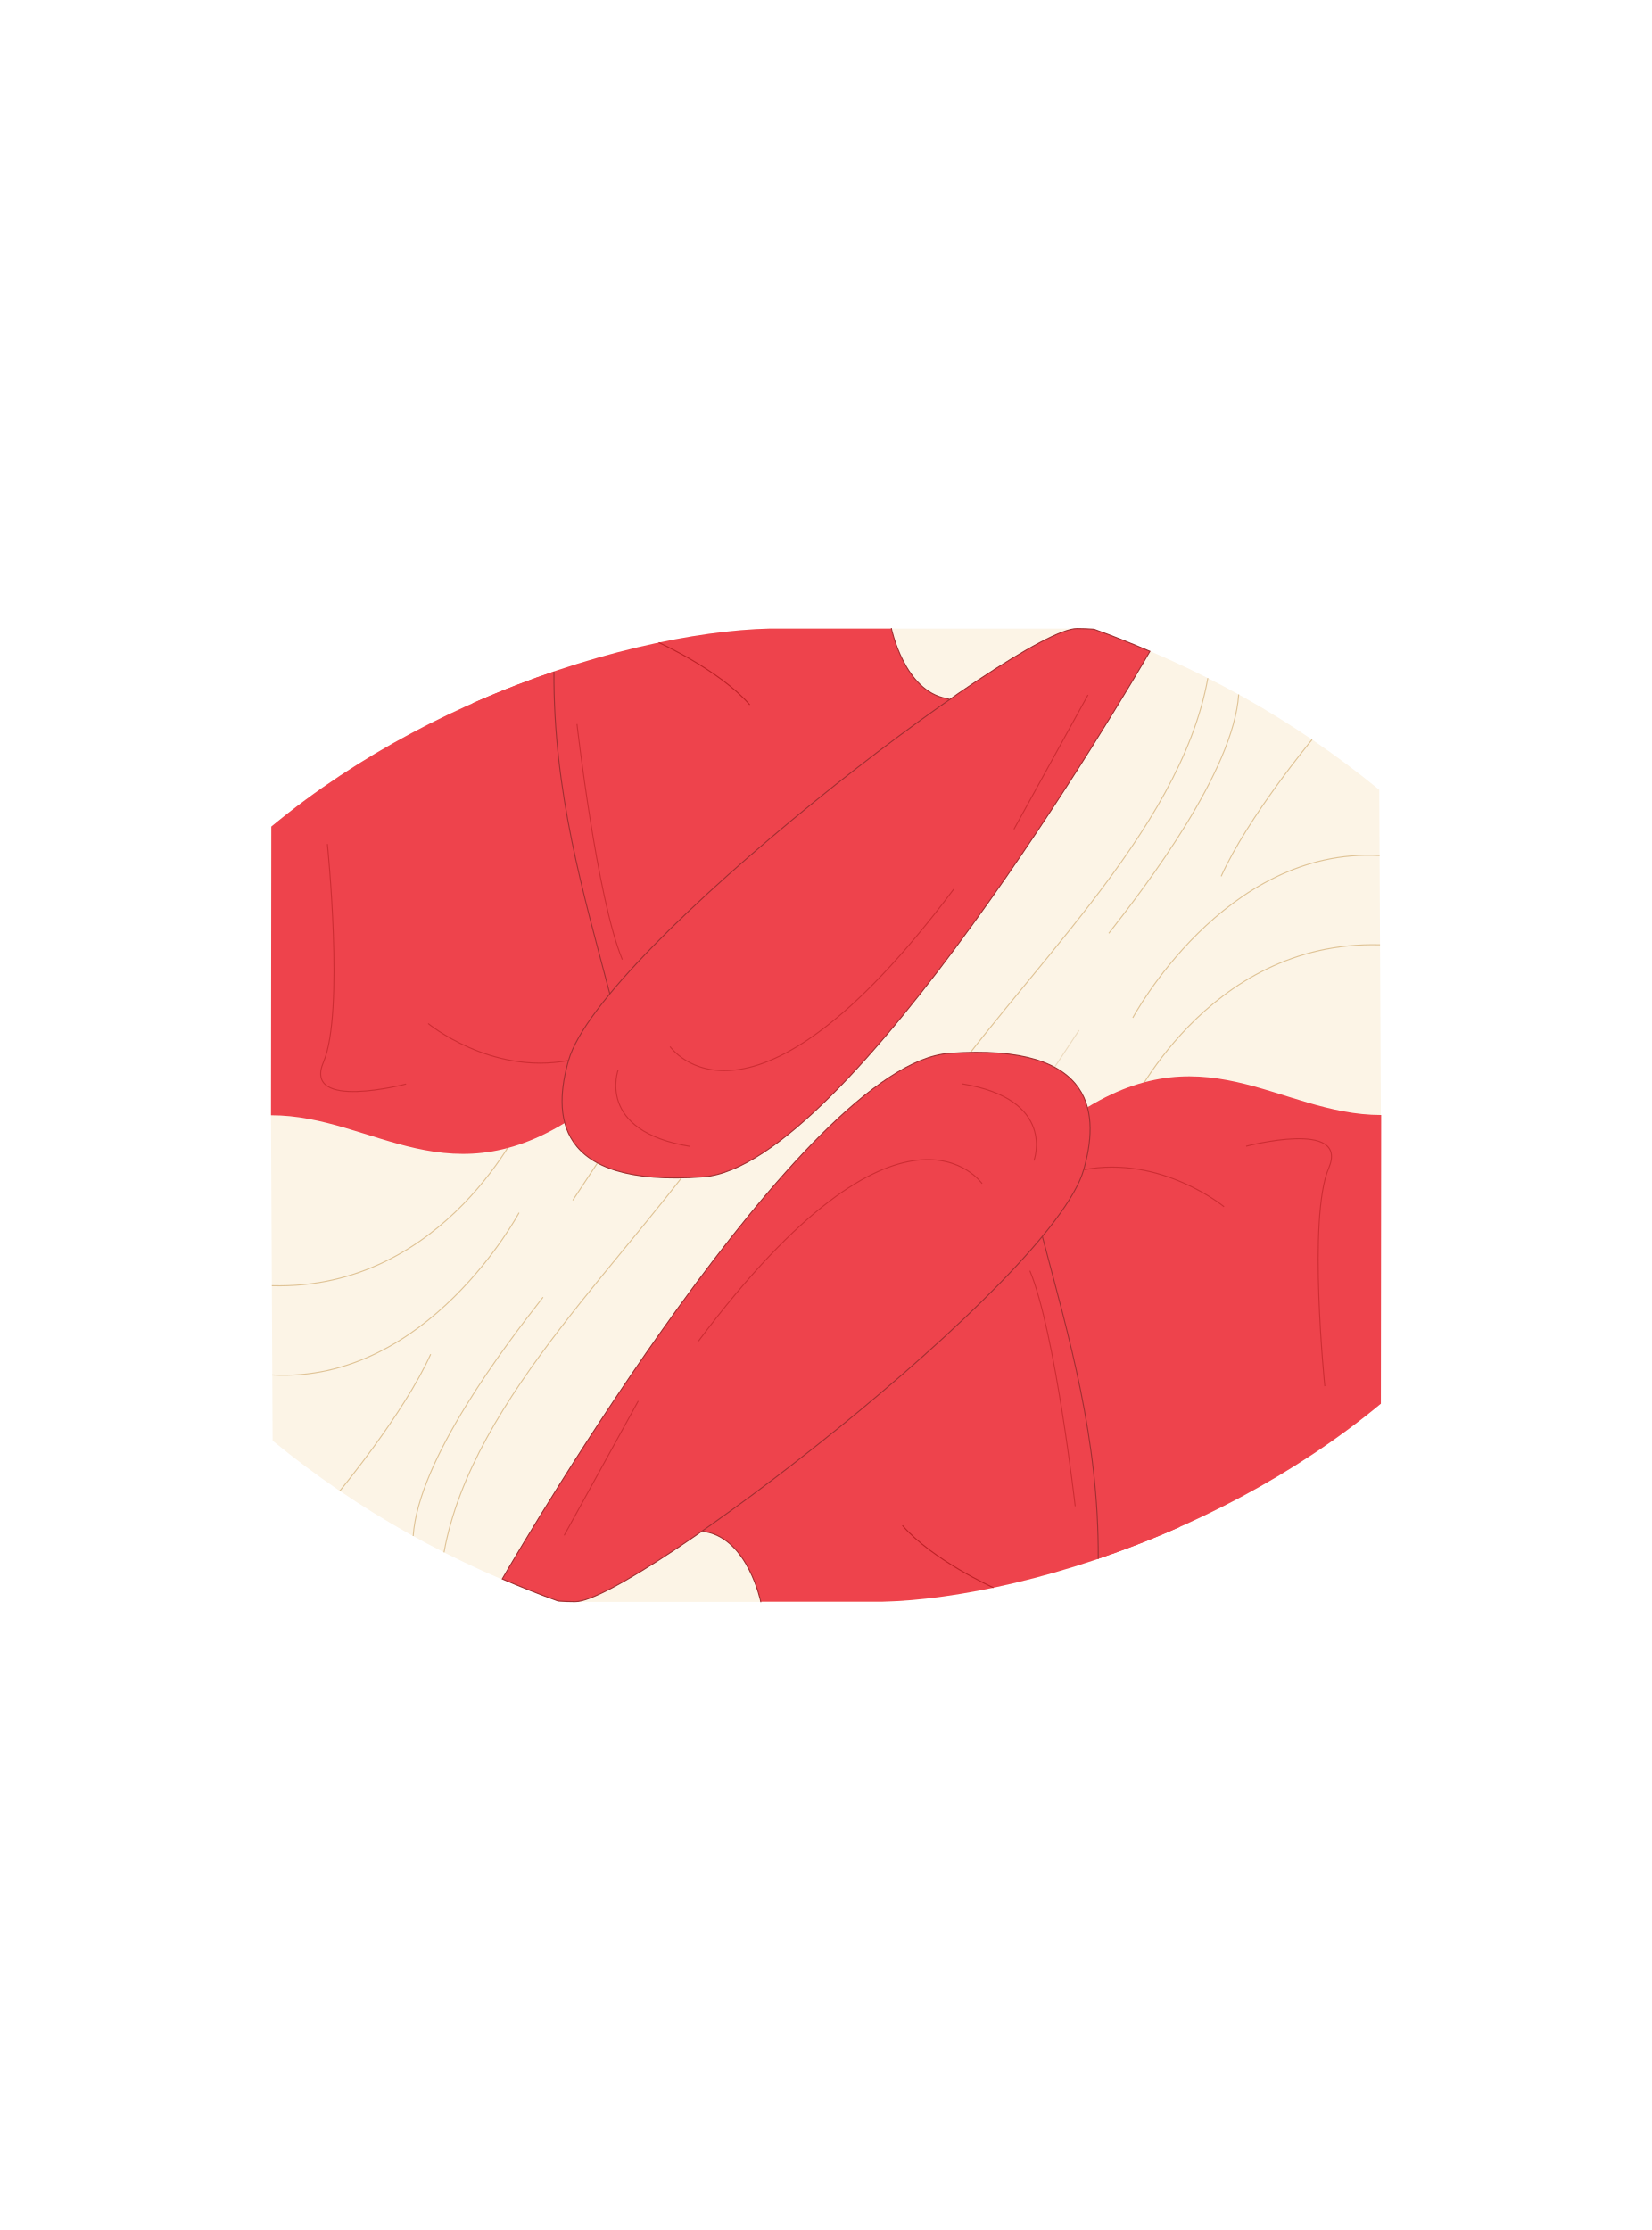
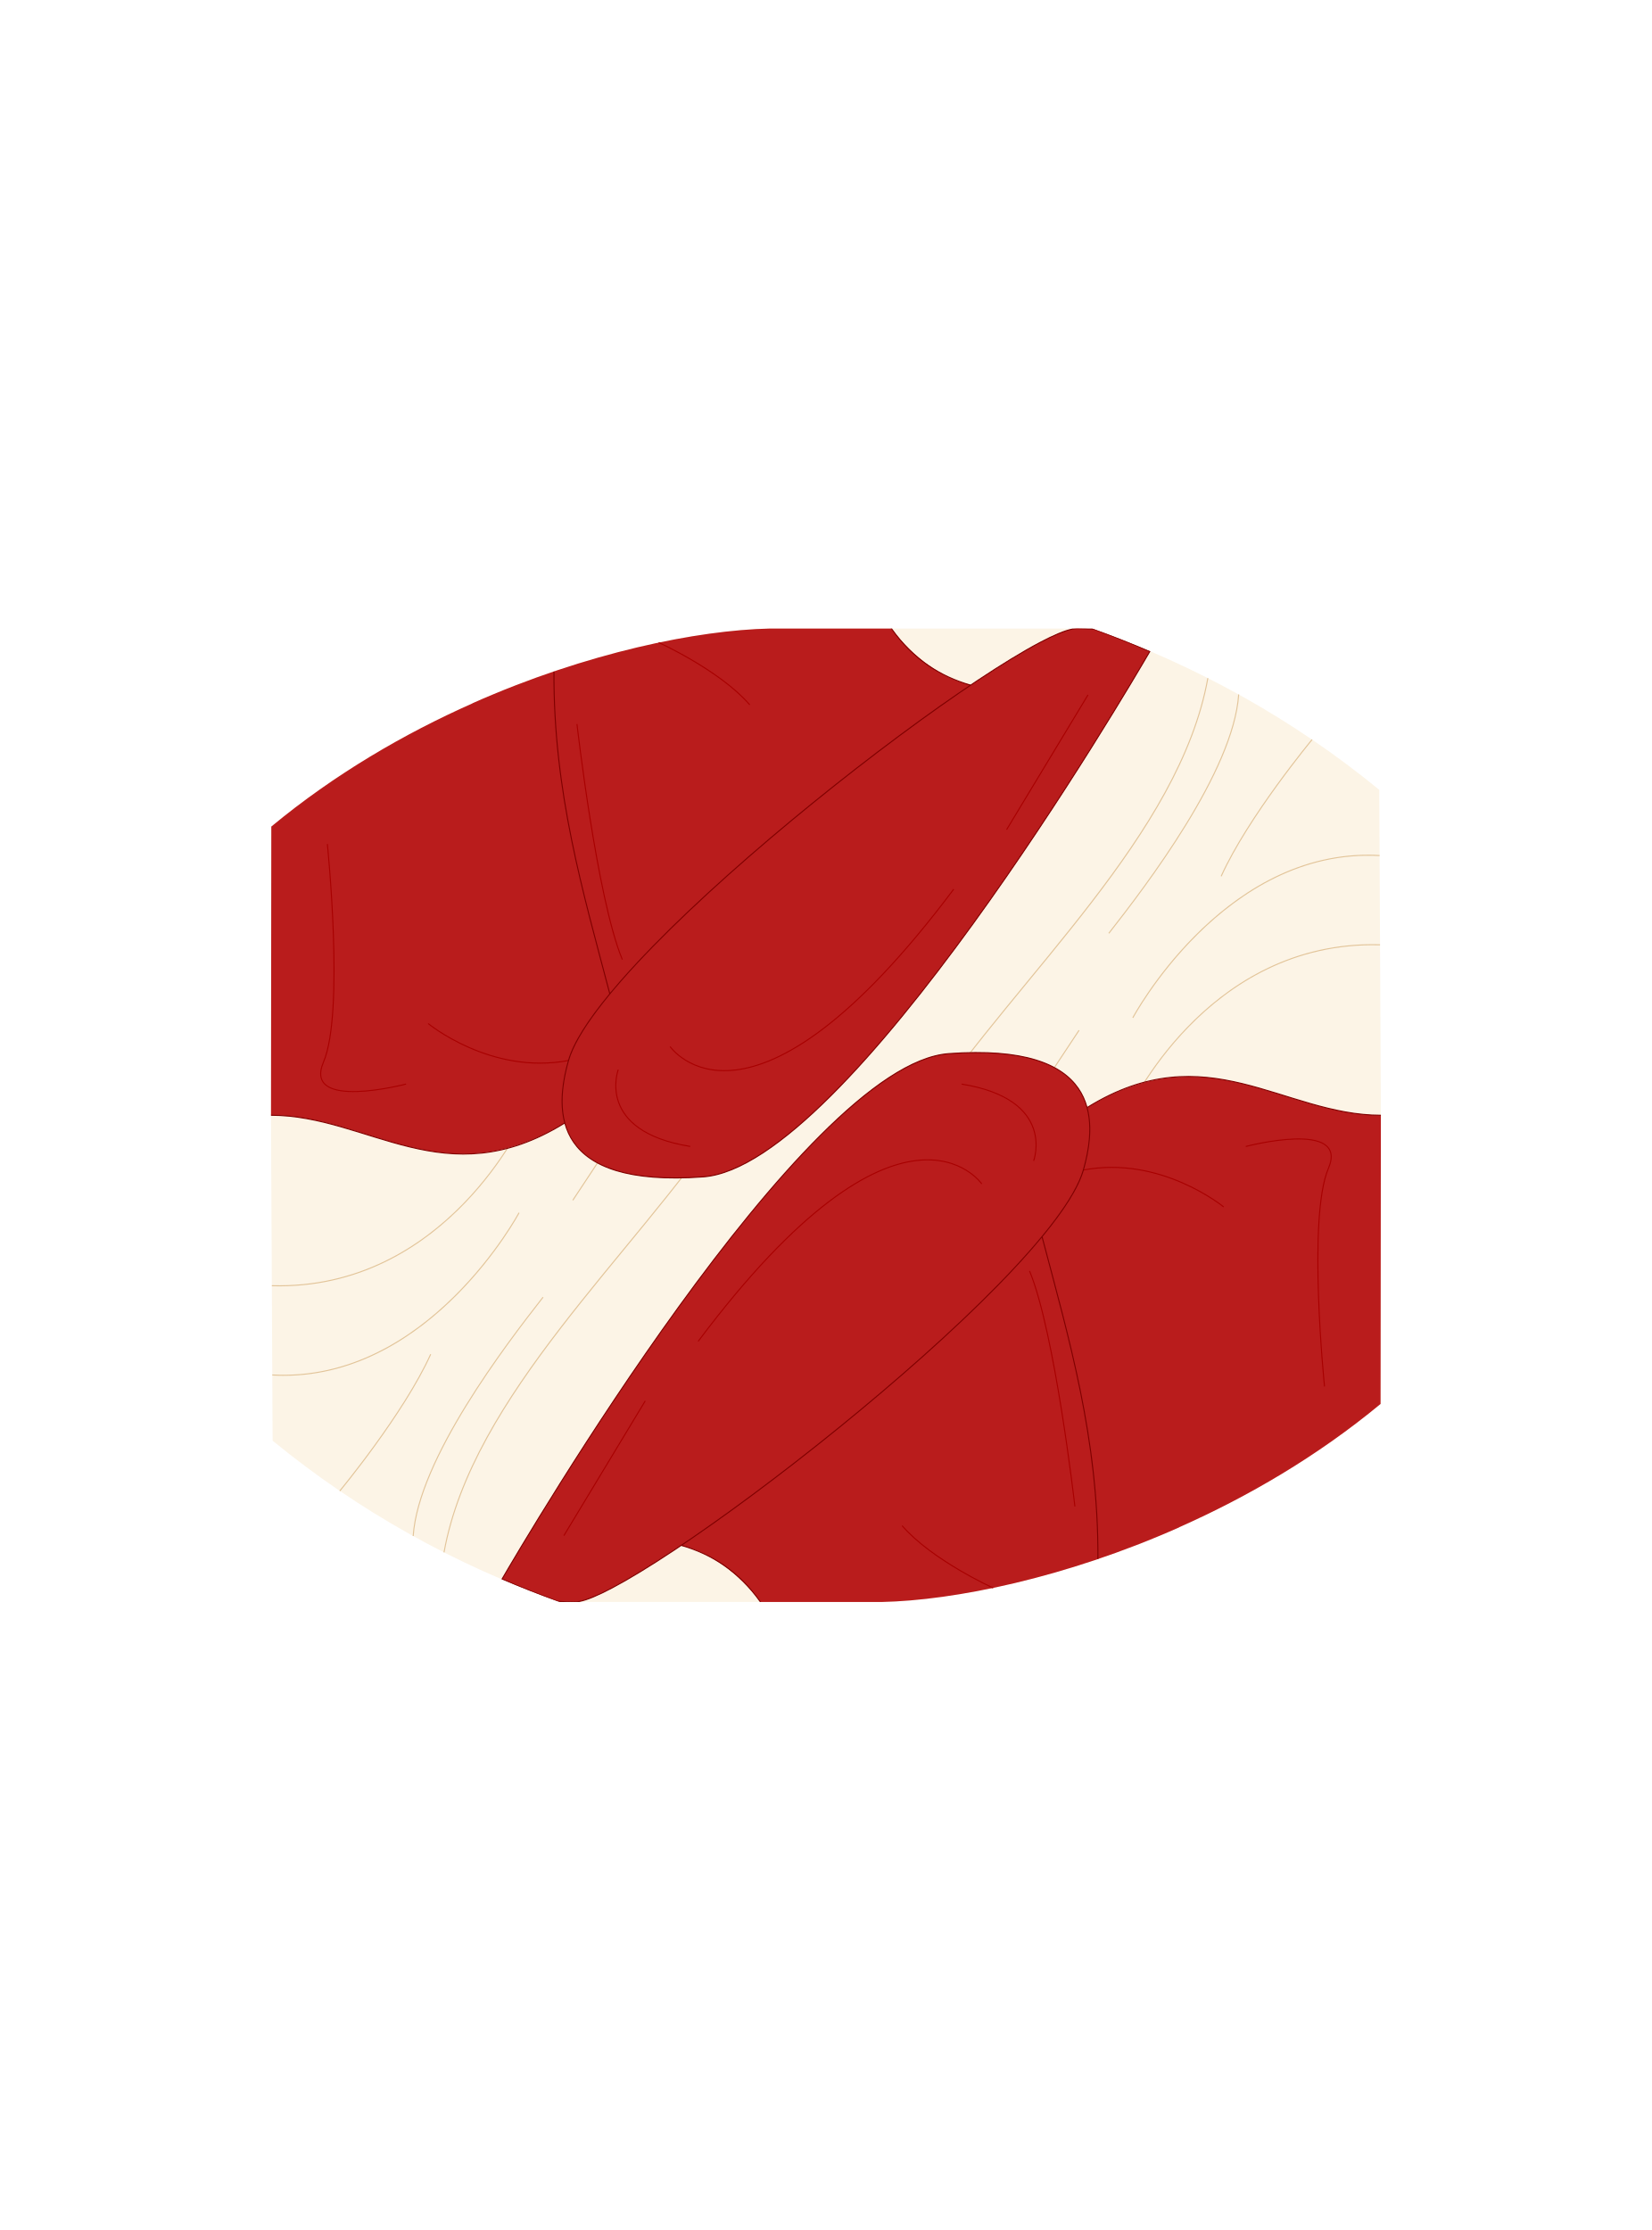
<svg xmlns="http://www.w3.org/2000/svg" width="1600" height="2160" viewBox="0 0 423.333 571.5" version="1.1" id="svg876">
  <defs id="defs873">
    </defs>
  <g id="layer1">
-     <path id="path5850" style="display:inline;fill:#fcf4e6;stroke:none;stroke-width:0.265px;stroke-linecap:butt;stroke-linejoin:miter;stroke-opacity:1;fill-opacity:1" d="m 197.291,161.082 c -29.378,0.645 -84.35,14.764 -127.84,50.81 v 73.924 l 0.412,83.4 c 22.132,18.144 46.736,31.756 73.541,41.333 h 82.639 c 29.378,-0.645 84.35,-14.763 127.84,-50.81 v -73.924 l -0.412,-83.4 C 331.339,184.272 306.735,170.659 279.93,161.082 Z" />
-     <path style="fill:none;stroke:#dfc396;stroke-width:0.265px;stroke-linecap:butt;stroke-linejoin:miter;stroke-opacity:1" d="m 113.789,397.844 c 7.238,-40.139 48.264,-75.959 71.883,-111.028" id="path20844" />
-     <path style="fill:none;stroke:#dfc396;stroke-width:0.265px;stroke-linecap:butt;stroke-linejoin:miter;stroke-opacity:1" d="m 69.667,329.502 c 44.657,1.22 64.585,-42.686 64.585,-42.686" id="path20846" />
-     <path style="fill:none;stroke:#dfc396;stroke-width:0.265px;stroke-linecap:butt;stroke-linejoin:miter;stroke-opacity:1" d="m 105.888,393.657 c 1.336,-19.716 23.709,-48.994 33.284,-61.213" id="path20848" />
-     <path style="fill:none;stroke:#dfc396;stroke-width:0.265px;stroke-linecap:butt;stroke-linejoin:miter;stroke-opacity:1" d="m 69.779,352.376 c 39.869,2.211 63.242,-41.582 63.242,-41.582" id="path20850" />
-     <path style="fill:none;stroke:#dfc396;stroke-width:0.265px;stroke-linecap:butt;stroke-linejoin:miter;stroke-opacity:1" d="m 87.08,382.091 c 0,0 16.41,-19.779 23.298,-35.032" id="path20852" />
-     <path style="fill:none;stroke:#dfc396;stroke-width:0.265px;stroke-linecap:butt;stroke-linejoin:miter;stroke-opacity:1" d="m 146.799,307.595 21.65,-32.722" id="path20856" />
-     <path style="fill:none;stroke:#dfc396;stroke-width:0.265px;stroke-linecap:butt;stroke-linejoin:miter;stroke-opacity:1" d="m 309.544,173.789 c -7.238,40.139 -48.264,75.959 -71.883,111.028" id="path3679" />
-     <path style="fill:none;stroke:#dfc396;stroke-width:0.265px;stroke-linecap:butt;stroke-linejoin:miter;stroke-opacity:1" d="m 353.666,242.131 c -44.657,-1.22 -64.585,42.686 -64.585,42.686" id="path3681" />
-     <path style="fill:none;stroke:#dfc396;stroke-width:0.265px;stroke-linecap:butt;stroke-linejoin:miter;stroke-opacity:1" d="m 317.445,177.975 c -1.336,19.716 -23.709,48.994 -33.284,61.213" id="path3683" />
-     <path style="fill:none;stroke:#dfc396;stroke-width:0.265px;stroke-linecap:butt;stroke-linejoin:miter;stroke-opacity:1" d="m 353.554,219.257 c -39.869,-2.211 -63.242,41.582 -63.242,41.582" id="path3685" />
-     <path style="fill:none;stroke:#dfc396;stroke-width:0.265px;stroke-linecap:butt;stroke-linejoin:miter;stroke-opacity:1" d="m 336.253,189.542 c 0,0 -16.41,19.779 -23.298,35.032" id="path3687" />
-     <path style="fill:none;stroke:#ecdbc0;stroke-width:0.265px;stroke-linecap:butt;stroke-linejoin:miter;stroke-opacity:1" d="m 276.534,264.037 -21.65,32.722" id="path7885" />
-     <path style="fill:none;fill-opacity:1;stroke:#a22f32;stroke-width:0.265px;stroke-linecap:butt;stroke-linejoin:miter;stroke-opacity:1" d="m 281.37,399.525 c 0.158,-31.023 -7.469,-56.537 -14.322,-82.599" id="path20854" />
-     <g id="g22592">
-       <path style="color:#000000;fill:#ee434c;stroke-width:0.265px;-inkscape-stroke:none" d="m 197.291,161.083 c -18.391,0.404 -46.812,6.091 -76.167,19.129 l -7.951,30.192 44.718,69.255 51.478,-57.2 c 0,0 44.019,-41.472 33.175,-43.449 C 231.7,177.034 228.446,161.083 228.446,161.083 Z" id="path8844" />
-       <path id="path3347" style="fill:#ee434c;fill-opacity:1;stroke:none;stroke-width:0.265px;stroke-linecap:butt;stroke-linejoin:miter;stroke-opacity:1" d="m 141.963,172.107 c -23.744,8.053 -49.648,20.858 -72.432,39.722 l -0.081,73.987 c 26.581,1e-5 45.878,22.935 79.823,-1 l 7.011,-30.11 c -4.564,-26.467 -14.315,-42.221 -14.322,-82.599 z" />
-       <path id="path2064" style="fill:#ee434c;fill-opacity:1;stroke:#a22f32;stroke-width:0.265px;stroke-linecap:butt;stroke-linejoin:miter;stroke-opacity:1" d="m 275.982,161.083 c -14.704,0 -122.151,82.153 -130.285,110.695 -3.79,13.299 -4.197,32.649 34.489,29.833 37.183,-2.707 108.967,-125.152 114.503,-134.687 -4.709,-2.013 -9.469,-3.93 -14.324,-5.675 -1.355,-0.1 -2.798,-0.165 -4.383,-0.165 z" />
-       <path style="fill:none;stroke:#cd2d33;stroke-width:0.265px;stroke-linecap:butt;stroke-linejoin:miter;stroke-opacity:1" d="m 158.441,274.124 c 0,0 -5.905,15.746 18.452,19.682" id="path3228" />
-       <path style="fill:none;stroke:#cd2d33;stroke-width:0.265px;stroke-linecap:butt;stroke-linejoin:miter;stroke-opacity:1" d="m 171.727,268.22 c 0,0 20.374,29.445 72.688,-40.348" id="path3230" />
-       <path style="fill:none;stroke:#cd2d33;stroke-width:0.265px;stroke-linecap:butt;stroke-linejoin:miter;stroke-opacity:1" d="m 83.895,216.308 c 0,0 4.428,43.188 -0.984,55.848 -5.413,12.66 21.158,5.659 21.158,5.659 v 0" id="path3671" />
-       <path style="fill:none;stroke:#cd2d33;stroke-width:0.265px;stroke-linecap:butt;stroke-linejoin:miter;stroke-opacity:1" d="m 147.862,185.555 c 0,0 5.114,44.732 11.624,60.353" id="path3675" />
-       <path style="fill:none;stroke:#be2227;stroke-width:0.265px;stroke-linecap:butt;stroke-linejoin:miter;stroke-opacity:1" d="m 168.821,164.677 c 0,0 15.665,7.09 23.326,15.957" id="path3677" />
-       <path style="fill:none;stroke:#cd2d33;stroke-width:0.265px;stroke-linecap:butt;stroke-linejoin:miter;stroke-opacity:1" d="m 278.823,178.088 -18.98,34.435" id="path13886" />
-       <path style="fill:none;stroke:#cd2d33;stroke-width:0.265px;stroke-linecap:butt;stroke-linejoin:miter;stroke-opacity:1" d="m 109.728,262.315 c 0,0 16.091,13.265 35.97,9.462" id="path3673" />
-       <path style="fill:none;fill-opacity:1;stroke:#a22f32;stroke-width:0.265px;stroke-linecap:butt;stroke-linejoin:miter;stroke-opacity:1" d="m 141.963,172.107 c -0.158,31.023 7.469,56.537 14.322,82.599" id="path7369" />
-       <path id="path8846" style="color:#000000;fill:#a22f32;stroke-width:0.265;-inkscape-stroke:none" d="m 228.304,160.95 0.04,0.265 c 0.034,0.162 0.833,3.987 2.966,8.151 2.178,4.253 5.728,8.776 11.209,9.775 0.281,0.051 0.5,0.14 0.701,0.241 0.086,-0.06 0.172,-0.12 0.258,-0.18 -0.252,-0.149 -0.556,-0.257 -0.912,-0.322 -5.362,-0.977 -8.861,-5.418 -11.021,-9.635 -2.16,-4.217 -2.97,-8.189 -2.97,-8.189 l -0.022,-0.106 z" />
+     <path id="path5850" style="display:inline;fill:#fcf4e6;fill-opacity:1;stroke:none;stroke-width:0.265px;stroke-linecap:butt;stroke-linejoin:miter;stroke-opacity:1" d="m 197.291,161.082 c -29.378,0.645 -84.35,14.764 -127.84,50.81 v 73.924 l 0.412,83.4 c 22.132,18.144 46.736,31.756 73.541,41.333 h 82.639 c 29.378,-0.645 84.35,-14.763 127.84,-50.81 v -73.924 l -0.412,-83.4 C 331.339,184.272 306.735,170.659 279.93,161.082 Z" />
+     <path id="path3679" style="color:#000000;fill:#e2c499;fill-opacity:1;stroke-width:1;-inkscape-stroke:none" d="m 309.414,173.766 c -7.225,40.067 -48.226,75.884 -71.861,110.977 l 0.219,0.148 c 23.602,-35.045 64.651,-70.866 71.902,-111.078 z m 7.898,4.201 c -0.665,9.813 -6.581,22.053 -13.533,33.357 -6.952,11.304 -14.936,21.675 -19.723,27.783 l 0.209,0.162 c 4.788,-6.111 12.778,-16.487 19.74,-27.807 6.962,-11.319 12.899,-23.575 13.57,-33.479 z m 18.838,11.49 c 0,0 -16.413,19.776 -23.316,35.062 l 0.24,0.109 c 6.874,-15.221 23.281,-35.001 23.281,-35.001 z m 14.627,29.587 c -38.27,-0.103 -60.582,41.733 -60.582,41.733 l 0.233,0.123 c 0,0 23.349,-43.717 63.119,-41.512 l 0.013,-0.264 c -0.937,-0.052 -1.864,-0.079 -2.783,-0.081 z m 0.813,22.929 c -43.284,0.166 -62.629,42.789 -62.629,42.789 l 0.24,0.109 c 0,0 19.892,-43.825 64.461,-42.607 l 0.008,-0.266 c -0.699,-0.019 -1.392,-0.028 -2.079,-0.025 z m -75.166,21.991 -21.65,32.721 0.221,0.146 21.65,-32.72 z" />
+     <g id="g34867" transform="rotate(180,211.6669,285.8161)">
+       <path id="path34857" style="color:#000000;fill:#e2c499;fill-opacity:1;stroke-width:3.78;-inkscape-stroke:none" d="M 1169.439,656.752 C 1142.134,808.186 987.167,943.556 897.838,1076.191 l 0.826,0.561 C 987.869,944.3 1143.016,808.911 1170.42,656.93 Z m 29.852,15.879 c -2.513,37.087 -24.872,83.352 -51.148,126.074 -26.277,42.723 -56.452,81.92 -74.543,105.008 l 0.791,0.613 c 18.097,-23.095 48.295,-62.315 74.607,-105.096 26.313,-42.781 48.753,-89.104 51.289,-126.533 z m 71.199,43.428 c 0,0 -62.033,74.744 -88.125,132.52 l 0.908,0.412 c 25.98,-57.528 87.992,-132.289 87.992,-132.289 z m 55.283,111.824 c -144.641,-0.388 -228.973,157.732 -228.973,157.732 l 0.879,0.465 c 0,0 88.248,-165.228 238.56,-156.895 l 0.051,-0.996 c -3.541,-0.196 -7.046,-0.297 -10.518,-0.307 z m 3.072,86.662 c -163.594,0.628 -236.709,161.721 -236.709,161.721 l 0.906,0.412 c 0,0 75.183,-165.636 243.633,-161.035 l 0.029,-1.004 c -2.642,-0.072 -5.263,-0.104 -7.859,-0.094 z m -284.094,83.117 -81.828,123.67 0.834,0.553 81.828,-123.668 z" transform="scale(0.2645833)" />
+       <g id="g34865">
+         <path id="path34859" style="color:#000000;fill:#b91c1c;fill-opacity:1;stroke-width:1px;-inkscape-stroke:none" d="m 745.666,608.816 c -69.508,1.525 -176.928,23.021 -287.877,72.299 l -0.035,0.131 C 391.595,710.588 324.199,749.776 262.797,800.615 L 262.49,1080.25 c 95.903,0 166.723,78.983 284.562,7.459 8.882,32.786 42.537,58.891 133.967,52.234 140.533,-10.231 411.842,-473.015 432.768,-509.055 -17.797,-7.607 -35.789,-14.855 -54.139,-21.447 -5.12,-0.379 -10.573,-0.625 -16.566,-0.625 -14.529,0 -53.123,21.339 -102.596,54.613 -46.516,-10.305 -77.068,-54.613 -77.068,-54.613 z" transform="scale(0.2645833)" />
+         <path id="path34861" style="color:#000000;fill:#a80000;fill-opacity:1;stroke-width:3.78;-inkscape-stroke:none" d="m 638.268,621.947 -0.414,0.906 c 0,0 59.174,26.828 87.992,60.186 l 0.754,-0.656 c -29.087,-33.668 -88.332,-60.436 -88.332,-60.436 z m 415.129,50.883 -78.811,130.504 0.857,0.518 L 1054.252,673.346 Z M 559.348,701.25 l -0.996,0.117 c 0,0 4.83,42.277 12.74,91.936 7.91,49.658 18.877,106.674 31.227,136.307 l 0.922,-0.385 C 590.985,899.819 579.988,842.78 572.082,793.146 564.176,743.513 559.348,701.25 559.348,701.25 Z m -241.764,116.242 -0.996,0.104 c 0,0 4.182,40.788 5.809,87.557 0.813,23.384 0.99,48.263 -0.316,70.27 -1.306,22.007 -4.112,41.157 -9.176,53.002 -2.583,6.042 -3.282,10.965 -2.467,14.955 0.816,3.99 3.164,7.01 6.52,9.19 6.71,4.36 17.418,5.508 28.736,5.189 22.636,-0.637 47.77,-7.264 47.77,-7.264 l -0.26,-0.967 c 0,0 -25.077,6.602 -47.539,7.234 -11.231,0.316 -21.796,-0.891 -28.162,-5.027 -3.183,-2.068 -5.321,-4.833 -6.082,-8.555 -0.761,-3.721 -0.125,-8.437 2.406,-14.357 5.164,-12.08 7.941,-31.278 9.25,-53.334 1.309,-22.056 1.13,-46.961 0.316,-70.365 -1.628,-46.808 -5.809,-87.631 -5.809,-87.631 z m 605.787,43.457 C 824.549,992.791 755.948,1030.791 712.205,1035.916 c -21.871,2.562 -37.547,-3.07 -47.775,-9.332 -10.228,-6.263 -14.971,-13.125 -14.971,-13.125 l -0.826,0.568 c 0,0 4.883,7.053 15.271,13.414 10.389,6.361 26.323,12.059 48.418,9.471 44.189,-5.177 112.946,-43.42 211.846,-175.365 z m -508.332,130.092 -0.635,0.775 c 0,0 60.969,50.286 136.359,35.861 l -0.193,-0.982 c -74.871,14.325 -135.531,-35.654 -135.531,-35.654 z m 183.322,44.846 c 0,0 -5.644,15.037 0.348,31.955 5.992,16.919 23.649,35.647 69.787,43.103 l 0.156,-0.99 c -45.918,-7.421 -63.136,-25.889 -69,-42.445 -5.864,-16.557 -0.354,-31.277 -0.354,-31.277 z" transform="scale(0.2645833)" />
+         <path id="path34863" style="color:#000000;fill:#800000;fill-opacity:1;stroke-width:3.78;-inkscape-stroke:none" d="m 862.805,608.814 0.205,0.287 c 20.99,29.665 47.003,46.187 75.984,54.73 0.357,-0.241 0.719,-0.485 1.074,-0.725 -29.027,-8.394 -55.012,-24.716 -76.033,-54.293 z m 175.988,0 c -7.404,1.383 -18.177,5.918 -31.801,13.109 -16.507,8.713 -37.057,21.27 -60.25,36.674 -46.386,30.807 -103.326,72.997 -159.494,118.561 -56.168,45.563 -111.559,94.501 -154.842,138.801 -15.601,15.967 -29.553,31.29 -41.48,45.676 C 565.085,863.437 536.462,767.294 537.055,650.484 h -0.996 c -0.595,117.241 28.195,213.669 54.076,312.078 -20.755,25.149 -35.051,47.306 -39.947,64.486 -5.345,18.756 -8.91,40.735 -3.693,60.418 -57.673,35.667 -104.867,33.797 -149.555,22.99 -44.764,-10.825 -86.984,-30.687 -134.447,-30.709 v 1.006 c 47.184,0.023 89.323,19.813 134.219,30.67 44.752,10.822 92.271,12.689 150.049,-22.949 1.799,6.389 4.527,12.53 8.469,18.219 16.242,23.438 52.635,39.078 125.824,33.75 35.394,-2.577 78.725,-33.516 124.281,-78.936 45.557,-45.42 93.312,-105.369 137.326,-166.121 88.028,-121.505 161.095,-246.222 171.563,-264.25 l 0.133,-0.23 c -18.454,-7.899 -37.21,-15.248 -56.26,-22.057 -0.199,-0.013 -0.41,-0.022 -0.609,-0.035 z m 4.291,0.502 c 5.947,0 11.353,0.244 16.439,0.619 18.139,6.518 35.924,13.687 53.525,21.201 -10.765,18.534 -83.446,142.538 -171.201,263.666 -43.996,60.727 -91.722,120.64 -137.215,165.996 -45.493,45.356 -88.774,76.11 -123.646,78.648 -73.024,5.316 -108.97,-10.288 -124.932,-33.322 -15.962,-23.034 -12.054,-53.727 -4.908,-78.803 7.623,-26.75 38.726,-66.404 81.969,-110.662 43.242,-44.258 98.616,-93.173 154.762,-138.719 56.146,-45.545 113.069,-87.727 159.418,-118.51 23.175,-15.391 43.705,-27.933 60.164,-36.621 16.459,-8.688 28.911,-13.494 35.625,-13.494 z" transform="scale(0.2645833)" />
+       </g>
    </g>
-     <g id="g22618" transform="rotate(180,211.7071,285.7846)">
-       <path style="color:#000000;fill:#ee434c;stroke-width:0.265px;-inkscape-stroke:none" d="m 197.291,161.083 c -18.391,0.404 -46.812,6.091 -76.167,19.129 l -7.951,30.192 44.718,69.255 51.478,-57.2 c 0,0 44.019,-41.472 33.175,-43.449 C 231.7,177.034 228.446,161.083 228.446,161.083 Z" id="path22594" />
-       <path id="path22596" style="fill:#ee434c;fill-opacity:1;stroke:none;stroke-width:0.265px;stroke-linecap:butt;stroke-linejoin:miter;stroke-opacity:1" d="m 141.963,172.107 c -23.744,8.053 -49.648,20.858 -72.432,39.722 l -0.081,73.987 c 26.581,1e-5 45.878,22.935 79.823,-1 l 7.011,-30.11 c -4.564,-26.467 -14.315,-42.221 -14.322,-82.599 z" />
-       <path id="path22598" style="fill:#ee434c;fill-opacity:1;stroke:#a22f32;stroke-width:0.265px;stroke-linecap:butt;stroke-linejoin:miter;stroke-opacity:1" d="m 275.982,161.083 c -14.704,0 -122.151,82.153 -130.285,110.695 -3.79,13.299 -4.197,32.649 34.489,29.833 37.183,-2.707 108.967,-125.152 114.503,-134.687 -4.709,-2.013 -9.469,-3.93 -14.324,-5.675 -1.355,-0.1 -2.798,-0.165 -4.383,-0.165 z" />
-       <path style="fill:none;stroke:#cd2d33;stroke-width:0.265px;stroke-linecap:butt;stroke-linejoin:miter;stroke-opacity:1" d="m 158.441,274.124 c 0,0 -5.905,15.746 18.452,19.682" id="path22600" />
-       <path style="fill:none;stroke:#cd2d33;stroke-width:0.265px;stroke-linecap:butt;stroke-linejoin:miter;stroke-opacity:1" d="m 171.727,268.22 c 0,0 20.374,29.445 72.688,-40.348" id="path22602" />
-       <path style="fill:none;stroke:#cd2d33;stroke-width:0.265px;stroke-linecap:butt;stroke-linejoin:miter;stroke-opacity:1" d="m 83.895,216.308 c 0,0 4.428,43.188 -0.984,55.848 -5.413,12.66 21.158,5.659 21.158,5.659 v 0" id="path22604" />
-       <path style="fill:none;stroke:#cd2d33;stroke-width:0.265px;stroke-linecap:butt;stroke-linejoin:miter;stroke-opacity:1" d="m 147.862,185.555 c 0,0 5.114,44.732 11.624,60.353" id="path22606" />
-       <path style="fill:none;stroke:#be2227;stroke-width:0.265px;stroke-linecap:butt;stroke-linejoin:miter;stroke-opacity:1" d="m 168.821,164.677 c 0,0 15.665,7.09 23.326,15.957" id="path22608" />
-       <path style="fill:none;stroke:#cd2d33;stroke-width:0.265px;stroke-linecap:butt;stroke-linejoin:miter;stroke-opacity:1" d="m 278.823,178.088 -18.98,34.435" id="path22610" />
-       <path style="fill:none;stroke:#cd2d33;stroke-width:0.265px;stroke-linecap:butt;stroke-linejoin:miter;stroke-opacity:1" d="m 109.728,262.315 c 0,0 16.091,13.265 35.97,9.462" id="path22612" />
-       <path style="fill:none;fill-opacity:1;stroke:#a22f32;stroke-width:0.265px;stroke-linecap:butt;stroke-linejoin:miter;stroke-opacity:1" d="m 141.963,172.107 c -0.158,31.023 7.469,56.537 14.322,82.599" id="path22614" />
-       <path id="path22616" style="color:#000000;fill:#a22f32;stroke-width:0.265;-inkscape-stroke:none" d="m 228.304,160.95 0.04,0.265 c 0.034,0.162 0.833,3.987 2.966,8.151 2.178,4.253 5.728,8.776 11.209,9.775 0.281,0.051 0.5,0.14 0.701,0.241 0.086,-0.06 0.172,-0.12 0.258,-0.18 -0.252,-0.149 -0.556,-0.257 -0.912,-0.322 -5.362,-0.977 -8.861,-5.418 -11.021,-9.635 -2.16,-4.217 -2.97,-8.189 -2.97,-8.189 l -0.022,-0.106 z" />
+     <g id="g34825">
+       <path id="path8844" style="color:#000000;fill:#b91c1c;fill-opacity:1;stroke-width:1px;-inkscape-stroke:none" d="m 745.666,608.816 c -69.508,1.525 -176.928,23.021 -287.877,72.299 l -0.035,0.131 C 391.595,710.588 324.199,749.776 262.797,800.615 L 262.49,1080.25 c 95.903,0 166.723,78.983 284.562,7.459 8.882,32.786 42.537,58.891 133.967,52.234 140.533,-10.231 411.842,-473.015 432.768,-509.055 -17.797,-7.607 -35.789,-14.855 -54.139,-21.447 -5.12,-0.379 -10.573,-0.625 -16.566,-0.625 -14.529,0 -53.123,21.339 -102.596,54.613 -46.516,-10.305 -77.068,-54.613 -77.068,-54.613 z" transform="scale(0.2645833)" />
+       <path id="path3228" style="color:#000000;fill:#a80000;fill-opacity:1;stroke-width:3.78;-inkscape-stroke:none" d="m 638.268,621.947 -0.414,0.906 c 0,0 59.174,26.828 87.992,60.186 l 0.754,-0.656 c -29.087,-33.668 -88.332,-60.436 -88.332,-60.436 z m 415.129,50.883 -78.811,130.504 0.857,0.518 L 1054.252,673.346 Z M 559.348,701.25 l -0.996,0.117 c 0,0 4.83,42.277 12.74,91.936 7.91,49.658 18.877,106.674 31.227,136.307 l 0.922,-0.385 C 590.985,899.819 579.988,842.78 572.082,793.146 564.176,743.513 559.348,701.25 559.348,701.25 Z m -241.764,116.242 -0.996,0.104 c 0,0 4.182,40.788 5.809,87.557 0.813,23.384 0.99,48.263 -0.316,70.27 -1.306,22.007 -4.112,41.157 -9.176,53.002 -2.583,6.042 -3.282,10.965 -2.467,14.955 0.816,3.99 3.164,7.01 6.52,9.19 6.71,4.36 17.418,5.508 28.736,5.189 22.636,-0.637 47.77,-7.264 47.77,-7.264 l -0.26,-0.967 c 0,0 -25.077,6.602 -47.539,7.234 -11.231,0.316 -21.796,-0.891 -28.162,-5.027 -3.183,-2.068 -5.321,-4.833 -6.082,-8.555 -0.761,-3.721 -0.125,-8.437 2.406,-14.357 5.164,-12.08 7.941,-31.278 9.25,-53.334 1.309,-22.056 1.13,-46.961 0.316,-70.365 -1.628,-46.808 -5.809,-87.631 -5.809,-87.631 z m 605.787,43.457 C 824.549,992.791 755.948,1030.791 712.205,1035.916 c -21.871,2.562 -37.547,-3.07 -47.775,-9.332 -10.228,-6.263 -14.971,-13.125 -14.971,-13.125 l -0.826,0.568 c 0,0 4.883,7.053 15.271,13.414 10.389,6.361 26.323,12.059 48.418,9.471 44.189,-5.177 112.946,-43.42 211.846,-175.365 z m -508.332,130.092 -0.635,0.775 c 0,0 60.969,50.286 136.359,35.861 l -0.193,-0.982 c -74.871,14.325 -135.531,-35.654 -135.531,-35.654 z m 183.322,44.846 c 0,0 -5.644,15.037 0.348,31.955 5.992,16.919 23.649,35.647 69.787,43.103 l 0.156,-0.99 c -45.918,-7.421 -63.136,-25.889 -69,-42.445 -5.864,-16.557 -0.354,-31.277 -0.354,-31.277 z" transform="scale(0.2645833)" />
+       <path id="path3310" style="color:#000000;fill:#800000;fill-opacity:1;stroke-width:3.78;-inkscape-stroke:none" d="m 862.805,608.814 0.205,0.287 c 20.99,29.665 47.003,46.187 75.984,54.73 0.357,-0.241 0.719,-0.485 1.074,-0.725 -29.027,-8.394 -55.012,-24.716 -76.033,-54.293 z m 175.988,0 c -7.404,1.383 -18.177,5.918 -31.801,13.109 -16.507,8.713 -37.057,21.27 -60.25,36.674 -46.386,30.807 -103.326,72.997 -159.494,118.561 -56.168,45.563 -111.559,94.501 -154.842,138.801 -15.601,15.967 -29.553,31.29 -41.48,45.676 C 565.085,863.437 536.462,767.294 537.055,650.484 h -0.996 c -0.595,117.241 28.195,213.669 54.076,312.078 -20.755,25.149 -35.051,47.306 -39.947,64.486 -5.345,18.756 -8.91,40.735 -3.693,60.418 -57.673,35.667 -104.867,33.797 -149.555,22.99 -44.764,-10.825 -86.984,-30.687 -134.447,-30.709 v 1.006 c 47.184,0.023 89.323,19.813 134.219,30.67 44.752,10.822 92.271,12.689 150.049,-22.949 1.799,6.389 4.527,12.53 8.469,18.219 16.242,23.438 52.635,39.078 125.824,33.75 35.394,-2.577 78.725,-33.516 124.281,-78.936 45.557,-45.42 93.312,-105.369 137.326,-166.121 88.028,-121.505 161.095,-246.222 171.563,-264.25 l 0.133,-0.23 c -18.454,-7.899 -37.21,-15.248 -56.26,-22.057 -0.199,-0.013 -0.41,-0.022 -0.609,-0.035 z m 4.291,0.502 c 5.947,0 11.353,0.244 16.439,0.619 18.139,6.518 35.924,13.687 53.525,21.201 -10.765,18.534 -83.446,142.538 -171.201,263.666 -43.996,60.727 -91.722,120.64 -137.215,165.996 -45.493,45.356 -88.774,76.11 -123.646,78.648 -73.024,5.316 -108.97,-10.288 -124.932,-33.322 -15.962,-23.034 -12.054,-53.727 -4.908,-78.803 7.623,-26.75 38.726,-66.404 81.969,-110.662 43.242,-44.258 98.616,-93.173 154.762,-138.719 56.146,-45.545 113.069,-87.727 159.418,-118.51 23.175,-15.391 43.705,-27.933 60.164,-36.621 16.459,-8.688 28.911,-13.494 35.625,-13.494 z" transform="scale(0.2645833)" />
    </g>
  </g>
</svg>
